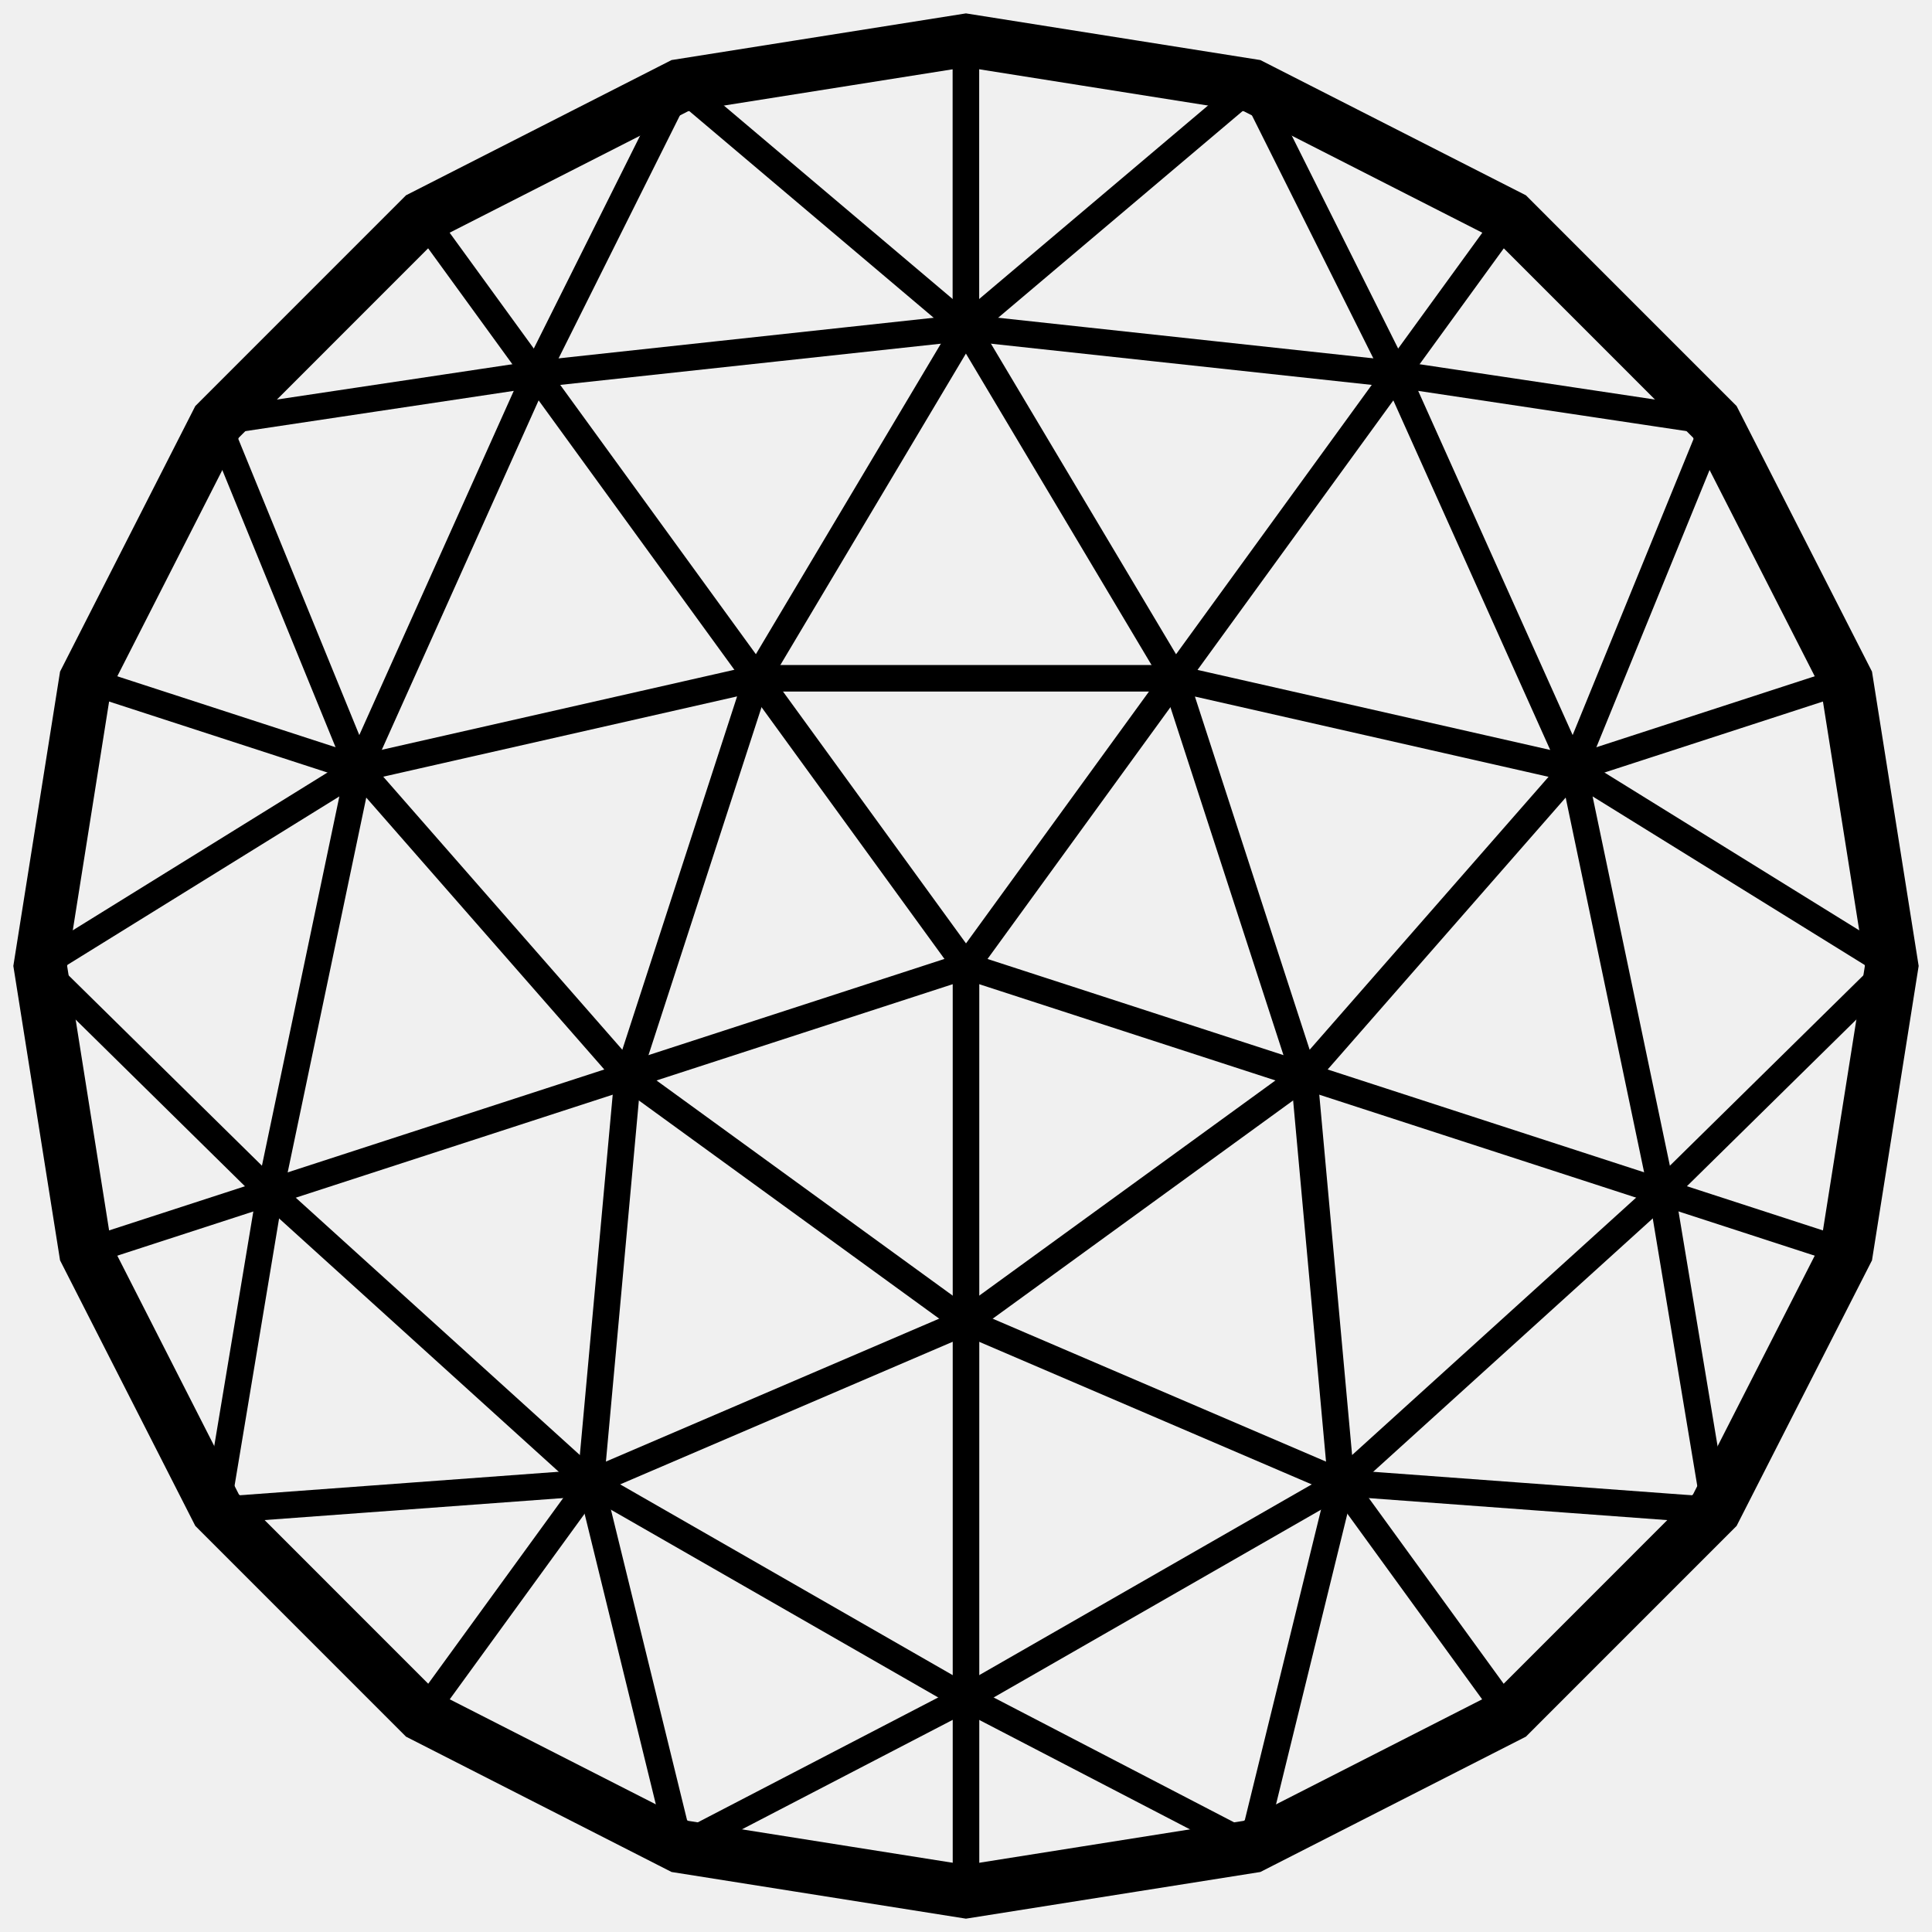
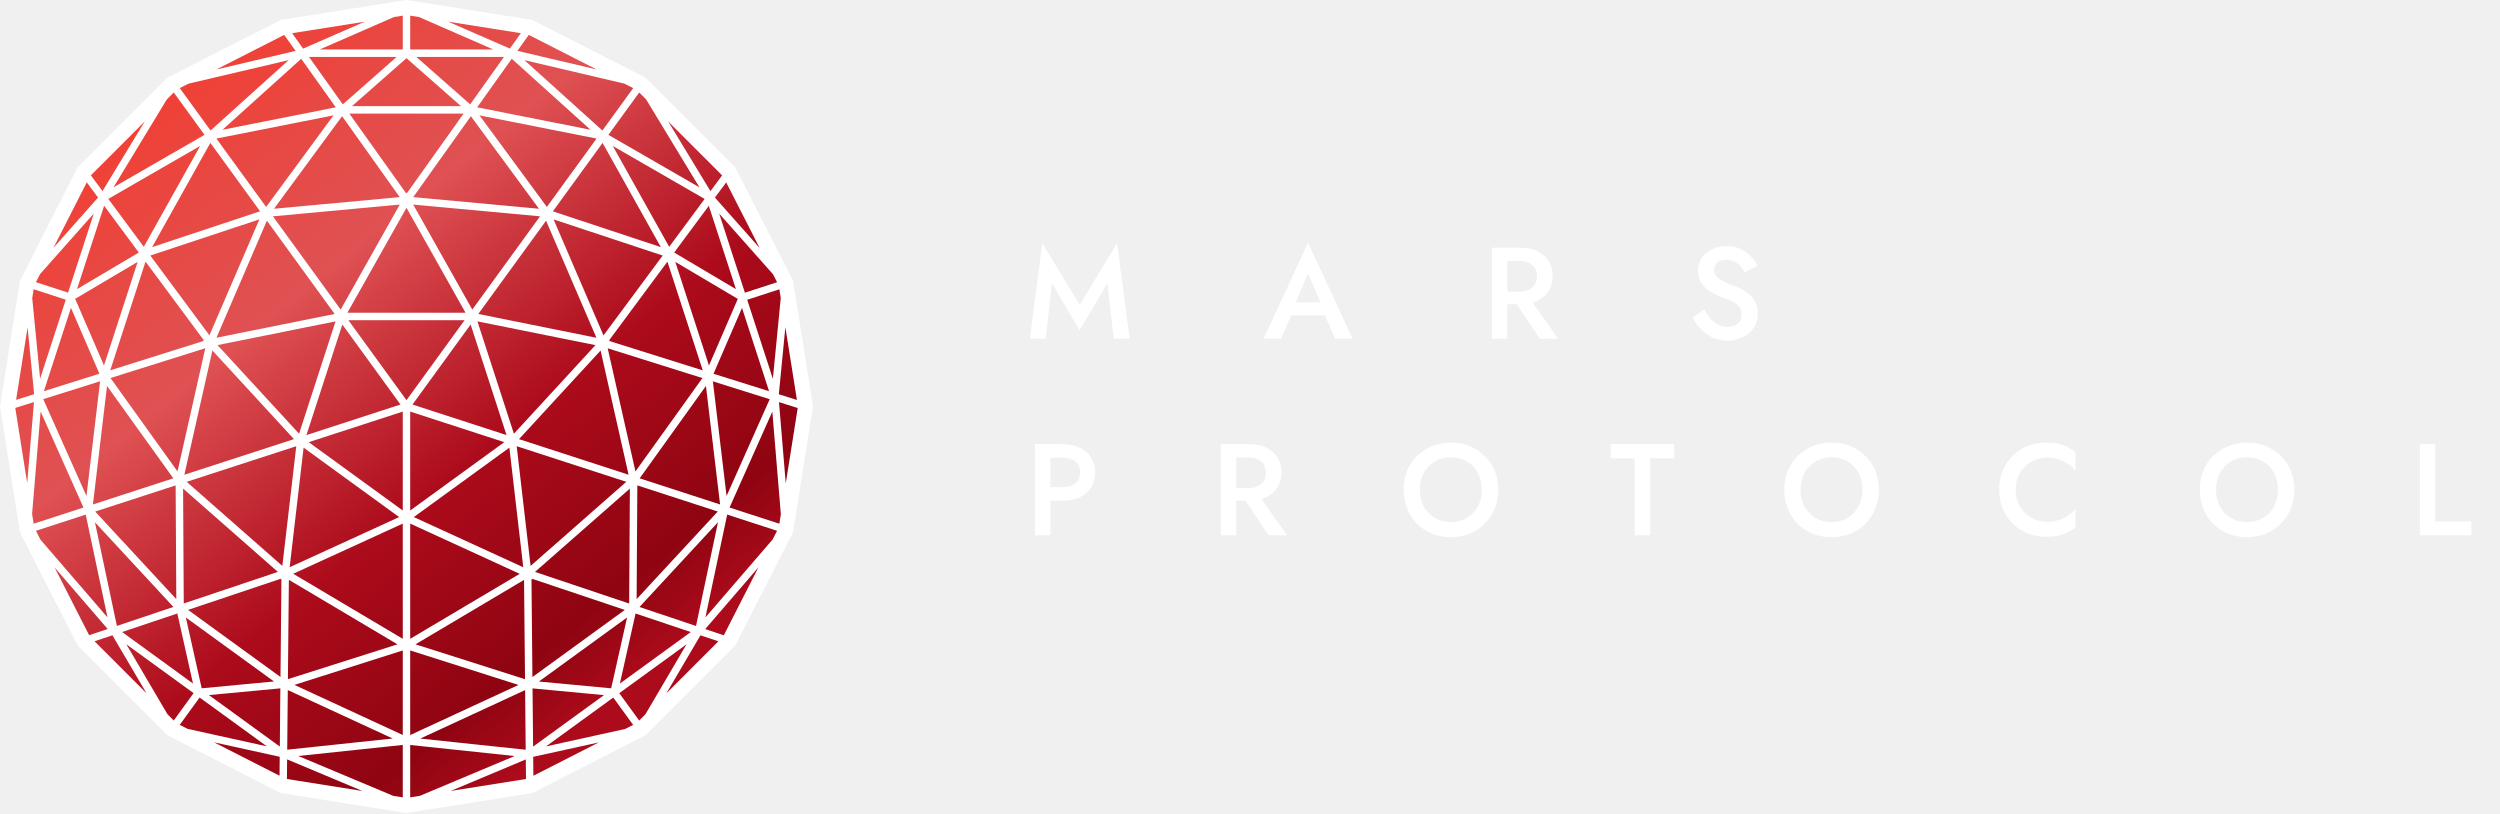
- <svg xmlns="http://www.w3.org/2000/svg" viewBox="0 0 40 40" fill="none">
-   <path d="M35.504 8.734L31.265 4.494L25.922 1.773L19.999 0.834L14.076 1.773L8.733 4.494L4.494 8.734L1.773 14.077L0.833 19.999L1.773 25.922L4.494 31.265L8.733 35.505L14.076 38.228L19.999 39.167L25.922 38.228L31.265 35.505L35.504 31.265L38.228 25.922L39.167 19.999L38.228 14.077L35.504 8.734Z" stroke="currentColor" stroke-width="1.1" stroke-miterlimit="10" />
-   <path d="M24.327 14.046L19.998 6.783" stroke="currentColor" stroke-width="0.55" stroke-linecap="round" stroke-linejoin="round" />
-   <path d="M11.094 7.747L19.998 6.783L28.905 7.747" stroke="currentColor" stroke-width="0.55" stroke-miterlimit="10" />
-   <path d="M15.671 14.043H24.326" stroke="currentColor" stroke-width="0.55" stroke-linecap="round" stroke-linejoin="round" />
-   <path d="M19.998 6.783L15.671 14.046" stroke="currentColor" stroke-width="0.55" stroke-linecap="round" stroke-linejoin="round" />
-   <path d="M11.094 7.747L14.076 1.775L19.998 6.783L25.921 1.775L28.905 7.747" stroke="currentColor" stroke-width="0.55" stroke-miterlimit="10" />
-   <path d="M31.265 4.494L20 20L8.734 4.494" stroke="currentColor" stroke-width="0.55" stroke-linecap="round" stroke-linejoin="round" />
-   <path d="M7.427 15.914L15.672 14.043L12.997 22.277L19.999 27.364L27.77 30.696" stroke="currentColor" stroke-width="0.55" stroke-linecap="round" stroke-linejoin="round" />
-   <path d="M7.427 15.918L12.997 22.28" stroke="currentColor" stroke-width="0.55" stroke-linecap="round" stroke-linejoin="round" />
-   <path d="M5.589 24.684L0.833 20.002L7.427 15.917L4.493 8.736L11.094 7.746L7.427 15.917L5.589 24.684ZM5.589 24.684L12.229 30.699L19.998 35.156L25.921 38.232L27.77 30.699L35.503 31.269L34.407 24.684" stroke="currentColor" stroke-width="0.55" stroke-miterlimit="10" />
-   <path d="M12.997 22.277L12.229 30.697" stroke="currentColor" stroke-width="0.55" stroke-linecap="round" stroke-linejoin="round" />
-   <path d="M12.229 30.695L19.999 27.363" stroke="currentColor" stroke-width="0.55" stroke-linecap="round" stroke-linejoin="round" />
-   <path d="M19.998 35.156L14.076 38.232L12.229 30.698L4.493 31.268L5.59 24.684" stroke="currentColor" stroke-width="0.55" stroke-miterlimit="10" />
-   <path d="M1.774 25.921L20 19.998V39.167" stroke="currentColor" stroke-width="0.55" stroke-linecap="round" stroke-linejoin="round" />
-   <path d="M27.003 22.279L27.77 30.699L34.407 24.684L39.166 20.002L32.572 15.917L35.504 8.736L28.905 7.746L32.572 15.917L24.328 14.046L27.003 22.279ZM27.003 22.279L32.572 15.917L34.407 24.684" stroke="currentColor" stroke-width="0.55" stroke-linecap="round" stroke-linejoin="round" />
-   <path d="M19.998 19.998L38.226 25.921" stroke="currentColor" stroke-width="0.55" stroke-linecap="round" stroke-linejoin="round" />
-   <path d="M19.998 27.365L27.002 22.277" stroke="currentColor" stroke-width="0.55" stroke-linecap="round" stroke-linejoin="round" />
-   <path d="M19.998 35.157L27.77 30.699L31.263 35.509" stroke="currentColor" stroke-width="0.55" stroke-linecap="round" stroke-linejoin="round" />
-   <path d="M19.998 6.781V0.834" stroke="currentColor" stroke-width="0.55" stroke-linecap="round" stroke-linejoin="round" />
-   <path d="M32.571 15.916L38.226 14.078" stroke="currentColor" stroke-width="0.55" stroke-linecap="round" stroke-linejoin="round" />
-   <path d="M12.23 30.699L8.734 35.509" stroke="currentColor" stroke-width="0.55" stroke-linecap="round" stroke-linejoin="round" />
-   <path d="M7.428 15.916L1.774 14.078" stroke="currentColor" stroke-width="0.55" stroke-linecap="round" stroke-linejoin="round" />
+ <svg xmlns="http://www.w3.org/2000/svg" viewBox="0 0 123 40" fill="none">
+   <path d="M35.975 8.391L31.607 4.023L26.101 1.219L19.999 0.251L13.896 1.219L8.391 4.023L4.023 8.391L1.219 13.897L0.251 19.999L1.219 26.101L4.023 31.607L8.391 35.975L13.896 38.781L19.999 39.749L26.101 38.781L31.607 35.975L35.975 31.607L38.781 26.101L39.749 19.999L38.781 13.897L35.975 8.391Z" fill="url(#paint0_linear_416_4913)" />
+   <path fill-rule="evenodd" clip-rule="evenodd" d="M19.999 0L26.179 0.98L31.754 3.819L36.178 8.243L39.02 13.819L40 19.999L39.02 26.179L36.178 31.754L31.754 36.178L26.179 39.02L19.999 40L13.819 39.02L8.243 36.178L3.819 31.754L0.98 26.179L0 19.999L0.98 13.819L3.819 8.243L8.243 3.819L13.819 0.98L19.999 0ZM17.14 15.753L19.999 19.688L22.858 15.753H17.14ZM16.843 15.966L19.703 19.903L15.077 21.406L16.843 15.966ZM14.463 21.605L10.45 17.244L9.071 23.357L14.463 21.605ZM8.733 23.194L10.1 17.133L5.436 18.599L8.733 23.194ZM2.128 19.638L4.925 18.759L4.253 24.403L2.128 19.638ZM0.752 20.07L1.671 19.782L1.338 23.768L0.752 20.07ZM1.655 25.767L1.579 25.283L1.999 20.248L4.106 24.971L1.655 25.767ZM4.217 25.319L5.289 30.376L1.99 26.55L1.768 26.115L4.217 25.319ZM4.682 25.168L8.674 29.477L8.641 23.882L4.682 25.168ZM9.184 23.705L13.891 27.843L14.577 21.953L9.184 23.705ZM13.671 28.137L9.008 24.038L9.041 29.691L13.671 28.137ZM8.531 29.862L4.67 25.693L5.751 30.795L8.531 29.862ZM5.298 30.947L2.687 27.918L4.385 31.253L5.298 30.947ZM14.937 22.024L14.251 27.907L19.638 25.44L14.937 22.024ZM19.816 25.761L14.426 28.229L19.816 31.43V25.761ZM14.165 33.415L14.212 28.527L19.555 31.701L14.165 33.415ZM14.131 36.885L14.159 33.95L19.321 36.335L14.131 36.885ZM14.117 38.327L14.126 37.361L17.831 38.916L14.117 38.327ZM19.816 39.23L19.35 39.157L14.675 37.195L19.816 36.651V39.23ZM20.182 36.164L25.511 33.699L20.182 32.002V36.164ZM20.182 36.653V39.23L20.657 39.155L25.322 37.197L20.182 36.653ZM22.176 38.914L25.878 38.327L25.869 37.364L22.176 38.914ZM25.864 36.887L25.836 33.952L20.677 36.338L25.864 36.887ZM25.831 33.417L25.783 28.53L20.442 31.701L25.831 33.417ZM25.57 28.232L20.182 31.43V25.761L25.57 28.232ZM20.359 25.44L25.061 22.024L25.744 27.909L20.359 25.44ZM25.421 21.953L26.105 27.843L30.814 23.705L25.421 21.953ZM30.955 29.694L26.322 28.138L30.99 24.038L30.955 29.694ZM34.244 30.798L31.462 29.864L35.325 25.693L34.244 30.798ZM35.611 31.257L34.697 30.95L37.315 27.913L35.611 31.257ZM38.232 26.115L38.013 26.543L34.706 30.378L35.778 25.318L38.232 26.115ZM35.428 24.819L31.471 23.534L34.732 18.989L35.428 24.819ZM30.926 23.357L25.535 21.605L29.549 17.246L30.926 23.357ZM29.899 17.136L34.56 18.601L31.264 23.194L29.899 17.136ZM35.073 18.762L37.87 19.641L35.747 24.403L35.073 18.762ZM38.326 19.784L38.659 23.785L39.248 20.074L38.326 19.784ZM38.418 25.303L38.345 25.767L35.894 24.971L37.998 20.252L38.418 25.303ZM25.284 21.339L23.489 15.811L29.295 16.981L25.284 21.339ZM23.532 15.447L26.866 10.859L29.344 16.618L23.532 15.447ZM29.647 7.031L27.201 10.398L32.512 12.158L29.647 7.031ZM34.413 9.218L29.934 6.636L31.45 4.55L31.786 4.886L34.413 9.218ZM27.236 10.795L29.692 16.502L32.604 12.573L27.236 10.795ZM32.873 5.973L35.529 8.628L34.954 9.404L32.873 5.973ZM30.15 7.183L34.669 9.788L32.923 12.143L30.15 7.183ZM29.968 16.743L32.837 12.873L34.575 18.222L29.98 16.778L30.005 16.751L29.968 16.743ZM39.209 19.678L38.318 19.398L38.64 16.096L39.209 19.678ZM38.345 14.233L38.413 14.662L38.025 18.637L36.762 14.748L38.345 14.233ZM35.105 18.389L36.507 15.148L37.838 19.247L35.105 18.389ZM35.174 9.721L37.375 12.203L35.729 8.973L35.174 9.721ZM38.036 13.498L38.233 13.885L36.649 14.4L35.384 10.509L38.036 13.498ZM34.874 10.125L36.208 14.226L33.169 12.425L34.874 10.125ZM35.314 25.167L31.357 23.881L31.322 29.477L35.314 25.167ZM26.149 28.497L26.182 28.512L26.178 28.476L30.741 30.008L26.195 33.311L26.149 28.497ZM26.242 38.167L26.233 37.236L29.464 36.525L26.242 38.167ZM31.151 35.665L30.758 35.865L26.864 36.723L30.173 34.319L31.151 35.665ZM26.201 33.869L29.715 34.2L26.229 36.733L26.201 33.869ZM33.986 31.097L31.27 30.185L30.498 33.631L33.986 31.097ZM31.756 35.141L31.447 35.451L30.469 34.104L33.778 31.7L31.756 35.141ZM32.785 34.113L34.463 31.257L35.344 31.553L32.785 34.113ZM19.816 36.161V32.002L14.485 33.697L19.816 36.161ZM13.817 28.473L13.813 28.51L13.847 28.494L13.8 33.308L9.252 30.006L13.817 28.473ZM4.65 31.55L5.53 31.255L7.208 34.108L4.65 31.55ZM8.548 35.448L8.238 35.138L6.215 31.698L9.524 34.102L8.548 35.448ZM8.725 30.183L9.495 33.629L6.007 31.095L8.725 30.183ZM13.767 36.73L13.794 33.867L10.279 34.198L13.767 36.73ZM9.232 35.861L8.843 35.663L9.82 34.317L13.131 36.72L9.232 35.861ZM10.527 36.521L13.762 37.234L13.753 38.165L10.527 36.521ZM4.572 24.819L8.527 23.534L5.266 18.989L4.572 24.819ZM14.714 21.338L16.509 15.811L10.702 16.979L14.714 21.338ZM12.796 10.396L7.485 12.157L10.35 7.03L12.796 10.396ZM13.131 10.858L10.651 16.616L16.465 15.447L13.131 10.858ZM10.304 16.497L12.761 10.793L7.395 12.573L10.304 16.497ZM7.075 12.142L5.328 9.785L9.847 7.18L7.075 12.142ZM5.044 9.401L4.47 8.627L7.121 5.977L5.044 9.401ZM8.208 4.89L5.584 9.215L10.062 6.634L8.548 4.549L8.208 4.89ZM10.029 16.741L7.161 12.872L5.424 18.219L10.018 16.775L9.993 16.748L10.029 16.741ZM4.27 8.971L4.824 9.719L2.629 12.194L4.27 8.971ZM1.768 13.883L1.969 13.488L4.614 10.507L3.349 14.398L1.768 13.883ZM5.123 10.123L3.79 14.224L6.83 12.425L5.123 10.123ZM1.655 14.231L3.236 14.745L1.973 18.634L1.586 14.67L1.655 14.231ZM1.358 16.104L1.68 19.395L0.792 19.674L1.358 16.104ZM2.159 19.245L3.491 15.145L4.892 18.386L2.159 19.245ZM13.093 10.182L10.647 6.817L16.408 5.676L13.093 10.182ZM16.761 15.231L13.428 10.644L19.668 10.065L16.761 15.231ZM16.831 5.717L19.666 9.698L13.481 10.271L16.831 5.717ZM14.82 2.892L16.52 5.28L10.946 6.385L14.82 2.892ZM13.983 1.717L14.542 2.503L10.642 3.419L13.983 1.717ZM14.2 2.959L9.272 4.116L8.844 4.334L10.36 6.421L14.2 2.959ZM20.329 10.065L23.237 15.231L26.57 10.643L20.329 10.065ZM29.638 6.421L31.154 4.335L30.725 4.116L25.8 2.959L29.638 6.421ZM29.355 3.418L26.015 1.717L25.456 2.502L29.355 3.418ZM25.179 2.891L23.477 5.28L29.052 6.385L25.179 2.891ZM23.167 5.717L20.332 9.698L26.519 10.271L23.167 5.717ZM29.35 6.817L26.906 10.181L23.59 5.676L29.35 6.817ZM22.905 15.387L19.999 10.223L17.092 15.387H22.905ZM20.017 9.51L19.999 9.478L19.981 9.51L17.188 5.588H22.81L20.017 9.51ZM25.626 1.633L25.086 2.391L22.05 1.066L25.626 1.633ZM20.182 0.77L20.614 0.838L24.273 2.435H20.182V0.77ZM23.133 5.134L20.483 2.801H24.794L23.133 5.134ZM15.204 2.801L16.865 5.134L19.515 2.801H15.204ZM14.912 2.392L14.372 1.633L17.949 1.066L14.912 2.392ZM19.385 0.838L15.727 2.435H19.816V0.77L19.385 0.838ZM23.155 15.966L20.295 19.903L24.921 21.406L23.155 15.966ZM24.81 21.754L20.182 20.25V25.117L24.81 21.754ZM19.816 25.117V20.25L15.188 21.754L19.816 25.117ZM17.318 5.222L19.999 2.862L22.68 5.222H17.318ZM6.773 12.883L3.698 14.703L5.116 17.983L6.773 12.883ZM9.143 30.379L9.923 33.864L13.481 33.529L9.143 30.379ZM26.514 33.531L30.07 33.866L30.852 30.379L26.514 33.531ZM33.225 12.884L36.3 14.706L34.882 17.983L33.225 12.884Z" fill="white" />
+   <path d="M51.755 13.94L53.118 16.251L54.482 13.94L54.796 16.667H55.577L54.962 11.962L53.118 15.002L51.281 11.962L50.667 16.667H51.448L51.755 13.94Z" fill="white" />
+   <path d="M63.187 15.515H65.556L65.408 14.874H63.328L63.187 15.515ZM64.359 13.453L65.069 15.118L65.088 15.303L65.697 16.667H66.548L64.359 11.936L62.169 16.667H63.021L63.642 15.265L63.654 15.098L64.359 13.453Z" fill="white" />
+   <path d="M74.329 14.529L75.756 16.667H76.665L75.148 14.529H74.329ZM73.407 12.186V16.667H74.162V12.186H73.407ZM73.855 12.839H74.758C74.928 12.839 75.078 12.868 75.206 12.928C75.338 12.988 75.441 13.073 75.513 13.184C75.586 13.295 75.622 13.432 75.622 13.594C75.622 13.752 75.586 13.889 75.513 14.004C75.441 14.115 75.338 14.2 75.206 14.26C75.078 14.32 74.928 14.35 74.758 14.35H73.855V14.97H74.79C75.114 14.97 75.396 14.913 75.635 14.798C75.878 14.682 76.066 14.52 76.198 14.311C76.33 14.102 76.396 13.857 76.396 13.575C76.396 13.293 76.33 13.05 76.198 12.845C76.066 12.636 75.878 12.474 75.635 12.358C75.396 12.243 75.114 12.186 74.79 12.186H73.855V12.839Z" fill="white" />
+   <path d="M83.846 15.226L83.283 15.617C83.381 15.822 83.513 16.012 83.68 16.187C83.846 16.362 84.04 16.503 84.262 16.609C84.489 16.712 84.734 16.763 84.999 16.763C85.191 16.763 85.374 16.731 85.549 16.667C85.728 16.607 85.888 16.522 86.029 16.411C86.17 16.296 86.281 16.155 86.362 15.988C86.443 15.822 86.484 15.634 86.484 15.425C86.484 15.229 86.45 15.058 86.381 14.913C86.317 14.768 86.23 14.642 86.119 14.535C86.008 14.424 85.884 14.332 85.748 14.26C85.615 14.187 85.483 14.127 85.351 14.081C85.112 13.995 84.917 13.912 84.768 13.831C84.619 13.75 84.508 13.665 84.435 13.575C84.367 13.481 84.333 13.376 84.333 13.261C84.333 13.133 84.382 13.022 84.48 12.928C84.578 12.83 84.732 12.781 84.941 12.781C85.09 12.781 85.221 12.811 85.331 12.871C85.447 12.926 85.547 13.003 85.632 13.101C85.718 13.195 85.788 13.297 85.844 13.408L86.458 13.063C86.381 12.905 86.275 12.753 86.138 12.608C86.006 12.463 85.841 12.344 85.645 12.25C85.449 12.156 85.218 12.109 84.954 12.109C84.685 12.109 84.444 12.16 84.23 12.262C84.021 12.361 83.855 12.502 83.731 12.685C83.607 12.864 83.545 13.073 83.545 13.312C83.545 13.521 83.586 13.701 83.667 13.85C83.748 13.995 83.85 14.119 83.974 14.221C84.098 14.32 84.228 14.403 84.365 14.471C84.501 14.535 84.625 14.586 84.736 14.625C84.924 14.693 85.088 14.763 85.229 14.836C85.374 14.904 85.487 14.99 85.568 15.092C85.649 15.19 85.69 15.322 85.69 15.489C85.69 15.664 85.626 15.807 85.498 15.918C85.37 16.029 85.203 16.084 84.999 16.084C84.828 16.084 84.674 16.05 84.538 15.982C84.401 15.909 84.275 15.809 84.16 15.681C84.049 15.549 83.944 15.397 83.846 15.226Z" fill="white" />
+   <path d="M50.923 21.852V26.334H51.678V21.852H50.923ZM51.371 22.518H52.273C52.534 22.518 52.743 22.58 52.901 22.704C53.059 22.823 53.138 23.003 53.138 23.241C53.138 23.48 53.059 23.662 52.901 23.786C52.743 23.909 52.534 23.971 52.273 23.971H51.371V24.637H52.273C52.598 24.637 52.88 24.582 53.118 24.471C53.362 24.355 53.55 24.193 53.682 23.984C53.814 23.775 53.88 23.527 53.88 23.241C53.88 22.956 53.814 22.71 53.682 22.505C53.55 22.296 53.362 22.136 53.118 22.025C52.88 21.91 52.598 21.852 52.273 21.852H51.371V22.518Z" fill="white" />
+   <path d="M60.987 24.195L62.414 26.334H63.324L61.806 24.195H60.987ZM60.065 21.852V26.334H60.821V21.852H60.065ZM60.513 22.505H61.416C61.587 22.505 61.736 22.535 61.864 22.595C61.996 22.655 62.099 22.74 62.171 22.851C62.244 22.962 62.28 23.099 62.28 23.261C62.28 23.419 62.244 23.555 62.171 23.67C62.099 23.781 61.996 23.867 61.864 23.927C61.736 23.986 61.587 24.016 61.416 24.016H60.513V24.637H61.448C61.772 24.637 62.054 24.579 62.293 24.464C62.536 24.349 62.724 24.187 62.856 23.978C62.989 23.769 63.055 23.523 63.055 23.241C63.055 22.96 62.989 22.717 62.856 22.512C62.724 22.303 62.536 22.14 62.293 22.025C62.054 21.91 61.772 21.852 61.448 21.852H60.513V22.505Z" fill="white" />
+   <path d="M69.858 24.093C69.858 23.786 69.922 23.512 70.05 23.273C70.182 23.03 70.364 22.84 70.594 22.704C70.825 22.567 71.087 22.499 71.382 22.499C71.684 22.499 71.949 22.567 72.175 22.704C72.406 22.84 72.585 23.03 72.713 23.273C72.841 23.512 72.905 23.786 72.905 24.093C72.905 24.4 72.839 24.675 72.707 24.919C72.579 25.158 72.399 25.346 72.169 25.482C71.943 25.619 71.68 25.687 71.382 25.687C71.087 25.687 70.825 25.619 70.594 25.482C70.364 25.346 70.182 25.158 70.05 24.919C69.922 24.675 69.858 24.4 69.858 24.093ZM69.058 24.093C69.058 24.426 69.115 24.735 69.231 25.021C69.346 25.307 69.506 25.555 69.711 25.764C69.92 25.973 70.167 26.137 70.453 26.257C70.739 26.372 71.049 26.43 71.382 26.43C71.719 26.43 72.028 26.372 72.31 26.257C72.596 26.137 72.843 25.973 73.052 25.764C73.261 25.555 73.424 25.307 73.539 25.021C73.654 24.735 73.712 24.426 73.712 24.093C73.712 23.756 73.654 23.446 73.539 23.165C73.424 22.883 73.259 22.64 73.046 22.435C72.837 22.226 72.591 22.064 72.31 21.948C72.028 21.833 71.719 21.776 71.382 21.776C71.053 21.776 70.746 21.833 70.46 21.948C70.178 22.064 69.93 22.226 69.717 22.435C69.508 22.64 69.346 22.883 69.231 23.165C69.115 23.446 69.058 23.756 69.058 24.093Z" fill="white" />
+   <path d="M79.246 22.55H80.424V26.334H81.186V22.55H82.37V21.852H79.246V22.55Z" fill="white" />
+   <path d="M88.587 24.093C88.587 23.786 88.651 23.512 88.779 23.273C88.911 23.03 89.092 22.84 89.323 22.704C89.553 22.567 89.816 22.499 90.11 22.499C90.413 22.499 90.678 22.567 90.904 22.704C91.134 22.84 91.314 23.03 91.442 23.273C91.57 23.512 91.634 23.786 91.634 24.093C91.634 24.4 91.568 24.675 91.435 24.919C91.307 25.158 91.128 25.346 90.898 25.482C90.671 25.619 90.409 25.687 90.11 25.687C89.816 25.687 89.553 25.619 89.323 25.482C89.092 25.346 88.911 25.158 88.779 24.919C88.651 24.675 88.587 24.4 88.587 24.093ZM87.786 24.093C87.786 24.426 87.844 24.735 87.959 25.021C88.074 25.307 88.234 25.555 88.439 25.764C88.648 25.973 88.896 26.137 89.182 26.257C89.468 26.372 89.777 26.43 90.11 26.43C90.447 26.43 90.757 26.372 91.038 26.257C91.324 26.137 91.572 25.973 91.781 25.764C91.99 25.555 92.152 25.307 92.267 25.021C92.383 24.735 92.44 24.426 92.44 24.093C92.44 23.756 92.383 23.446 92.267 23.165C92.152 22.883 91.988 22.64 91.775 22.435C91.566 22.226 91.32 22.064 91.038 21.948C90.757 21.833 90.447 21.776 90.11 21.776C89.781 21.776 89.474 21.833 89.188 21.948C88.907 22.064 88.659 22.226 88.446 22.435C88.237 22.64 88.074 22.883 87.959 23.165C87.844 23.446 87.786 23.756 87.786 24.093Z" fill="white" />
+   <path d="M99.173 24.093C99.173 23.773 99.244 23.495 99.385 23.261C99.53 23.022 99.718 22.838 99.948 22.71C100.183 22.578 100.437 22.512 100.71 22.512C100.923 22.512 101.115 22.54 101.286 22.595C101.457 22.65 101.61 22.727 101.747 22.825C101.888 22.919 102.009 23.026 102.112 23.145V22.249C101.924 22.096 101.721 21.978 101.504 21.897C101.286 21.816 101.013 21.776 100.684 21.776C100.356 21.776 100.048 21.831 99.762 21.942C99.481 22.053 99.235 22.213 99.026 22.422C98.817 22.631 98.653 22.879 98.533 23.165C98.418 23.446 98.36 23.756 98.36 24.093C98.36 24.43 98.418 24.742 98.533 25.028C98.653 25.309 98.817 25.555 99.026 25.764C99.235 25.973 99.481 26.133 99.762 26.244C100.048 26.355 100.356 26.41 100.684 26.41C101.013 26.41 101.286 26.37 101.504 26.289C101.721 26.208 101.924 26.09 102.112 25.937V25.04C102.009 25.16 101.888 25.269 101.747 25.367C101.61 25.461 101.457 25.535 101.286 25.591C101.115 25.646 100.923 25.674 100.71 25.674C100.437 25.674 100.183 25.61 99.948 25.482C99.718 25.35 99.53 25.164 99.385 24.925C99.244 24.686 99.173 24.409 99.173 24.093Z" fill="white" />
+   <path d="M109.028 24.093C109.028 23.786 109.092 23.512 109.22 23.273C109.352 23.03 109.534 22.84 109.764 22.704C109.995 22.567 110.257 22.499 110.552 22.499C110.855 22.499 111.119 22.567 111.346 22.704C111.576 22.84 111.755 23.03 111.883 23.273C112.011 23.512 112.075 23.786 112.075 24.093C112.075 24.4 112.009 24.675 111.877 24.919C111.749 25.158 111.57 25.346 111.339 25.482C111.113 25.619 110.85 25.687 110.552 25.687C110.257 25.687 109.995 25.619 109.764 25.482C109.534 25.346 109.352 25.158 109.22 24.919C109.092 24.675 109.028 24.4 109.028 24.093ZM108.228 24.093C108.228 24.426 108.286 24.735 108.401 25.021C108.516 25.307 108.676 25.555 108.881 25.764C109.09 25.973 109.338 26.137 109.623 26.257C109.909 26.372 110.219 26.43 110.552 26.43C110.889 26.43 111.198 26.372 111.48 26.257C111.766 26.137 112.013 25.973 112.223 25.764C112.432 25.555 112.594 25.307 112.709 25.021C112.824 24.735 112.882 24.426 112.882 24.093C112.882 23.756 112.824 23.446 112.709 23.165C112.594 22.883 112.43 22.64 112.216 22.435C112.007 22.226 111.762 22.064 111.48 21.948C111.198 21.833 110.889 21.776 110.552 21.776C110.223 21.776 109.916 21.833 109.63 21.948C109.348 22.064 109.101 22.226 108.887 22.435C108.678 22.64 108.516 22.883 108.401 23.165C108.286 23.446 108.228 23.756 108.228 24.093Z" fill="white" />
+   <path d="M119.058 21.852V26.334H121.593V25.655H119.813V21.852H119.058Z" fill="white" />
+   <defs>
+     <linearGradient id="paint0_linear_416_4913" x1="7.418" y1="5.251" x2="30.714" y2="33.877" gradientUnits="userSpaceOnUse">
+       <stop stop-color="#EF4136" />
+       <stop offset="0.318" stop-color="#DF5153" />
+       <stop offset="0.637" stop-color="#AC0B1B" />
+       <stop offset="0.892" stop-color="#8F0411" />
+       <stop offset="1" stop-color="#AC0B1B" />
+     </linearGradient>
+   </defs>
</svg>
